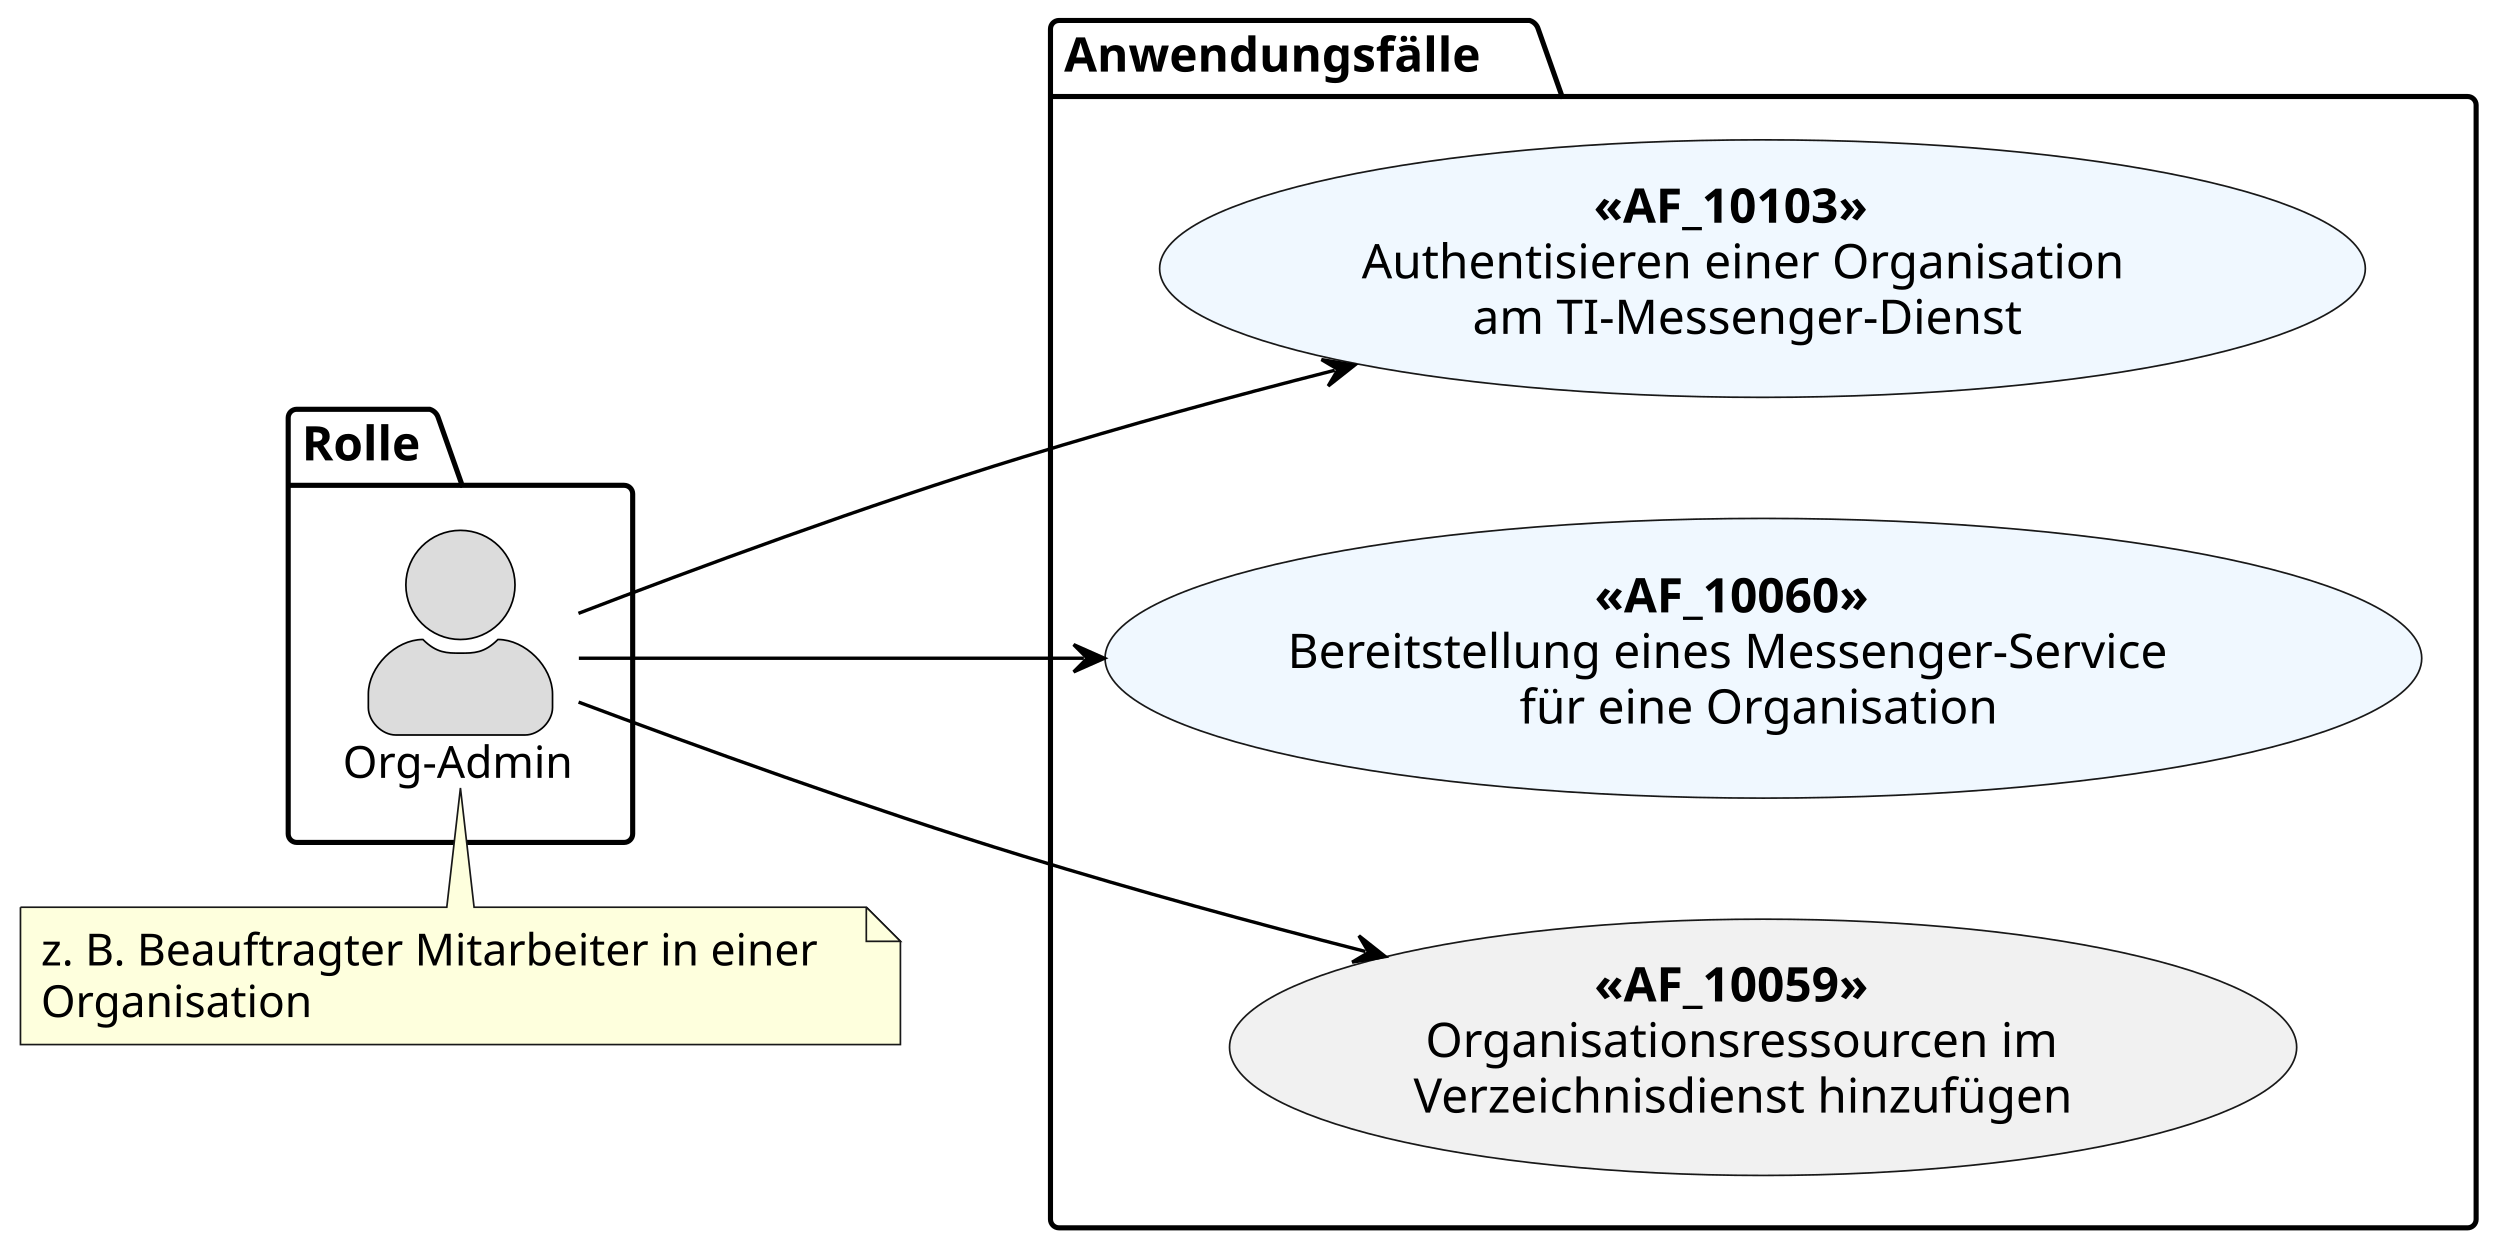
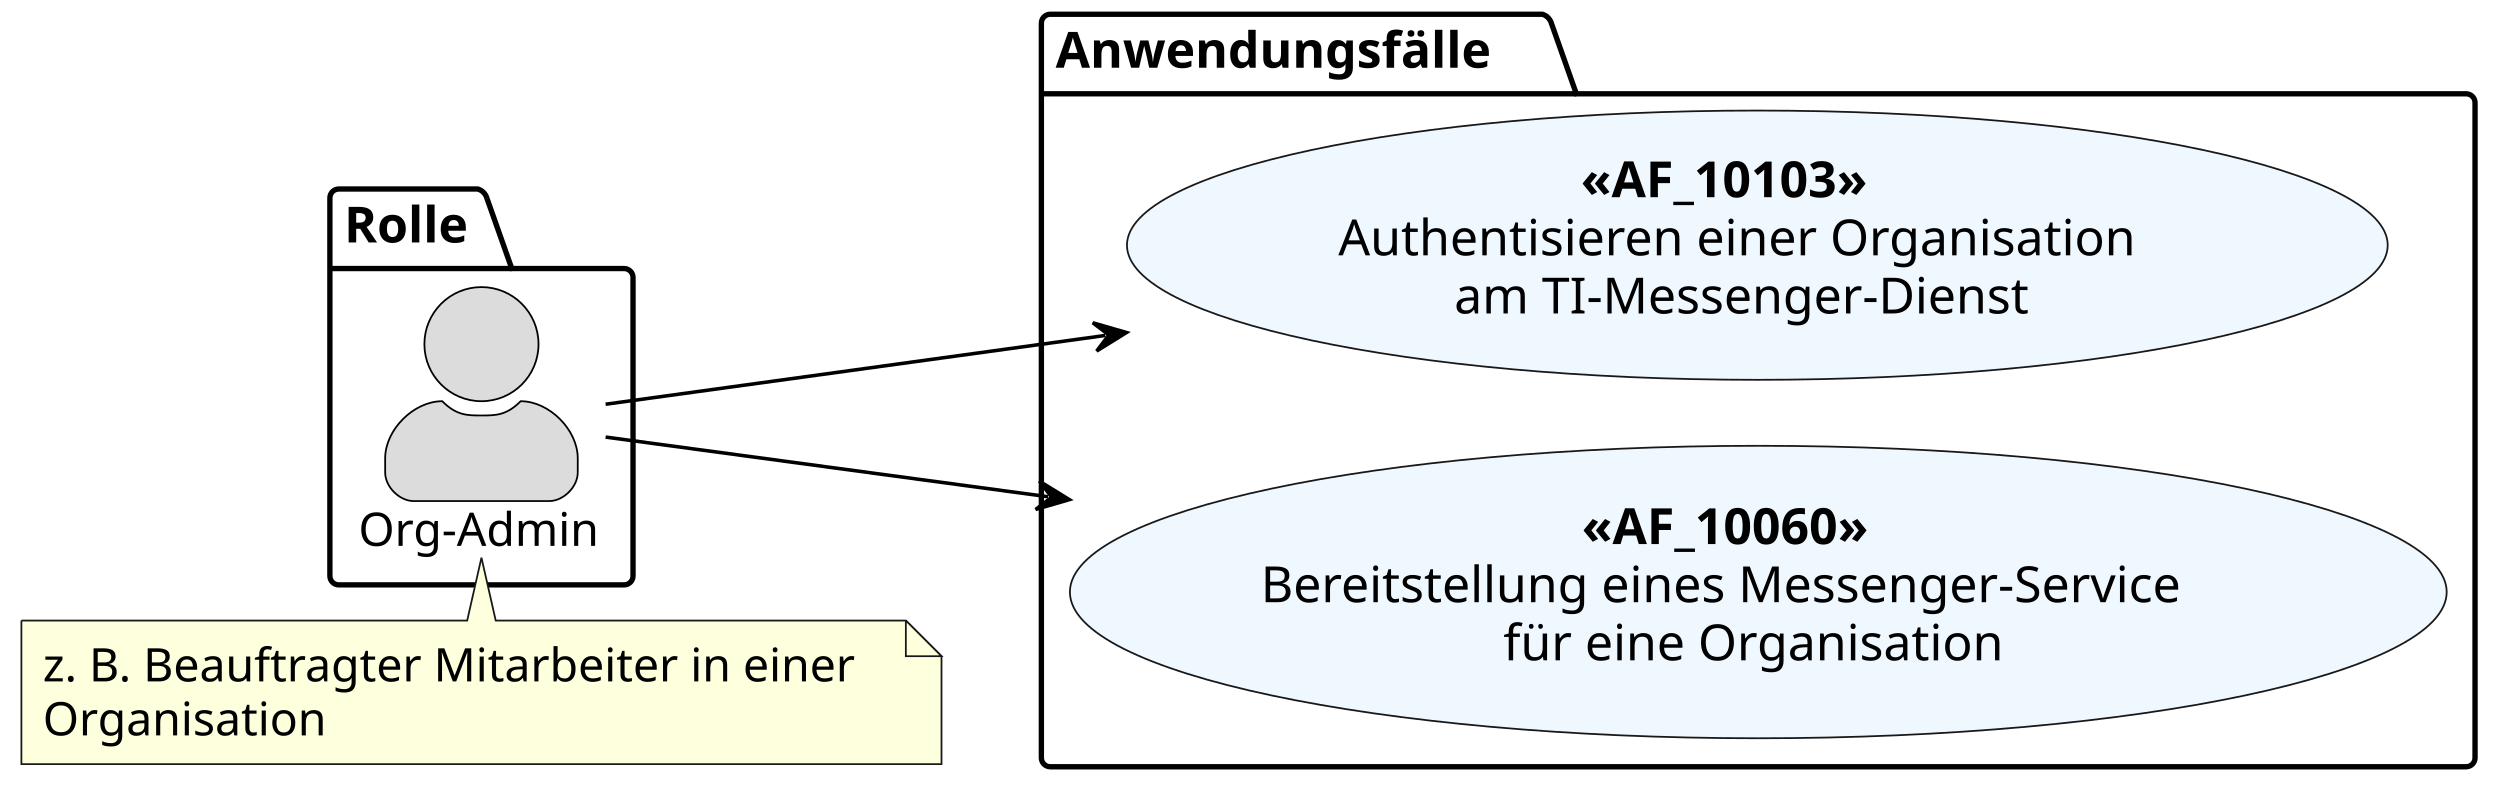
- <svg xmlns="http://www.w3.org/2000/svg" contentStyleType="text/css" height="734px" preserveAspectRatio="none" style="width:1466px;height:734px;background:#FFFFFF;" version="1.1" viewBox="0 0 1466 734" width="1466px" zoomAndPan="magnify">
+ <svg xmlns="http://www.w3.org/2000/svg" contentStyleType="text/css" height="444px" preserveAspectRatio="none" style="width:1402px;height:444px;background:#FFFFFF;" version="1.1" viewBox="0 0 1402 444" width="1402px" zoomAndPan="magnify">
  <defs />
  <g>
    <g id="cluster_Rolle">
-       <path d="M174,240 L252,240 A7.5,7.5 0 0 1 257,245 L271,284.594 L366,284.594 A5,5 0 0 1 371,289.594 L371,489 A5,5 0 0 1 366,494 L174,494 A5,5 0 0 1 169,489 L169,245 A5,5 0 0 1 174,240 " fill="none" style="stroke:#000000;stroke-width:3.0;" />
-       <line style="stroke:#000000;stroke-width:3.0;" x1="169" x2="271" y1="284.594" y2="284.594" />
-       <text fill="#000000" font-family="sans-serif" font-size="28" font-weight="bold" lengthAdjust="spacing" textLength="76" x="177" y="269.99">Rolle</text>
+       <path d="M190,106 L268,106 A7.5,7.5 0 0 1 273,111 L287,150.594 L350,150.594 A5,5 0 0 1 355,155.594 L355,323 A5,5 0 0 1 350,328 L190,328 A5,5 0 0 1 185,323 L185,111 A5,5 0 0 1 190,106 " fill="none" style="stroke:#000000;stroke-width:3.0;" />
+       <line style="stroke:#000000;stroke-width:3.0;" x1="185" x2="287" y1="150.594" y2="150.594" />
+       <text fill="#000000" font-family="sans-serif" font-size="28" font-weight="bold" lengthAdjust="spacing" textLength="76" x="193" y="135.99">Rolle</text>
    </g>
    <g id="cluster_Anwendungsfälle">
-       <path d="M621,12 L897,12 A7.5,7.5 0 0 1 902,17 L916,56.594 L1447,56.594 A5,5 0 0 1 1452,61.594 L1452,715 A5,5 0 0 1 1447,720 L621,720 A5,5 0 0 1 616,715 L616,17 A5,5 0 0 1 621,12 " fill="none" style="stroke:#000000;stroke-width:3.0;" />
-       <line style="stroke:#000000;stroke-width:3.0;" x1="616" x2="916" y1="56.594" y2="56.594" />
-       <text fill="#000000" font-family="sans-serif" font-size="28" font-weight="bold" lengthAdjust="spacing" textLength="274" x="624" y="41.99">Anwendungsfälle</text>
+       <path d="M589,8 L865,8 A7.5,7.5 0 0 1 870,13 L884,52.594 L1383,52.594 A5,5 0 0 1 1388,57.594 L1388,425 A5,5 0 0 1 1383,430 L589,430 A5,5 0 0 1 584,425 L584,13 A5,5 0 0 1 589,8 " fill="none" style="stroke:#000000;stroke-width:3.0;" />
+       <line style="stroke:#000000;stroke-width:3.0;" x1="584" x2="884" y1="52.594" y2="52.594" />
+       <text fill="#000000" font-family="sans-serif" font-size="28" font-weight="bold" lengthAdjust="spacing" textLength="274" x="592" y="37.99">Anwendungsfälle</text>
+     </g>
+     <g id="elem_GMN9">
+       <path d="M12,348 L12,428.531 A0,0 0 0 0 12,428.531 L528,428.531 A0,0 0 0 0 528,428.531 L528,368 L508,348 L278,348 L270,312.742 L262,348 L12,348 A0,0 0 0 0 12,348 " fill="#FEFFDD" style="stroke:#181818;stroke-width:1.0;" />
+       <path d="M508,348 L508,368 L528,368 L508,348 " fill="#FEFFDD" style="stroke:#181818;stroke-width:1.0;" />
+       <text fill="#000000" font-family="sans-serif" font-size="26" lengthAdjust="spacing" textLength="474" x="24" y="382.134">z. B. Beauftragter Mitarbeiter in einer</text>
+       <text fill="#000000" font-family="sans-serif" font-size="26" lengthAdjust="spacing" textLength="162" x="24" y="412.399">Organisation</text>
    </g>
    <g id="elem_oa">
-       <ellipse cx="270" cy="343" fill="#DCDCDC" rx="32" ry="32" style="stroke:#000000;stroke-width:1.0;" />
-       <path d="M270,383 C278,383 284,383 292,375 C308,375 324,391 324,407 L324,415 C324,423 316,431 308,431 L232,431 C224,431 216,423 216,415 L216,407 C216,391 232,375 248,375 C256,383 262,383 270,383 " fill="#DCDCDC" style="stroke:#000000;stroke-width:1.0;" />
-       <text fill="#000000" font-family="Aapex" font-size="26" lengthAdjust="spacing" textLength="138" x="201" y="456.134">Org-Admin</text>
+       <ellipse cx="270" cy="193" fill="#DCDCDC" rx="32" ry="32" style="stroke:#000000;stroke-width:1.0;" />
+       <path d="M270,233 C278,233 284,233 292,225 C308,225 324,241 324,257 L324,265 C324,273 316,281 308,281 L232,281 C224,281 216,273 216,265 L216,257 C216,241 232,225 248,225 C256,233 262,233 270,233 " fill="#DCDCDC" style="stroke:#000000;stroke-width:1.0;" />
+       <text fill="#000000" font-family="Aapex" font-size="26" lengthAdjust="spacing" textLength="138" x="201" y="306.134">Org-Admin</text>
    </g>
    <g id="elem_UC1">
-       <ellipse cx="1033.514" cy="157.503" fill="#F0F8FF" rx="353.514" ry="75.503" style="stroke:#181818;stroke-width:1.0;" />
-       <text fill="#000000" font-family="sans-serif" font-size="28" font-weight="bold" lengthAdjust="spacing" textLength="190" x="934.514" y="130.602">«AF_10103»</text>
-       <text fill="#000000" font-family="sans-serif" font-size="28" lengthAdjust="spacing" textLength="8" x="1124.514" y="130.602"> </text>
-       <text fill="#000000" font-family="sans-serif" font-size="28" lengthAdjust="spacing" textLength="462" x="798.514" y="163.196">Authentisieren einer Organisation</text>
-       <text fill="#000000" font-family="sans-serif" font-size="28" lengthAdjust="spacing" textLength="340" x="863.514" y="195.79">am TI-Messenger-Dienst</text>
+       <ellipse cx="985.514" cy="137.503" fill="#F0F8FF" rx="353.514" ry="75.503" style="stroke:#181818;stroke-width:1.0;" />
+       <text fill="#000000" font-family="sans-serif" font-size="28" font-weight="bold" lengthAdjust="spacing" textLength="190" x="886.514" y="110.603">«AF_10103»</text>
+       <text fill="#000000" font-family="sans-serif" font-size="28" lengthAdjust="spacing" textLength="8" x="1076.514" y="110.603"> </text>
+       <text fill="#000000" font-family="sans-serif" font-size="28" lengthAdjust="spacing" textLength="462" x="750.514" y="143.196">Authentisieren einer Organisation</text>
+       <text fill="#000000" font-family="sans-serif" font-size="28" lengthAdjust="spacing" textLength="340" x="815.514" y="175.79">am TI-Messenger-Dienst</text>
    </g>
    <g id="elem_UC2">
-       <ellipse cx="1034.05" cy="386.01" fill="#F0F8FF" rx="386.05" ry="82.01" style="stroke:#181818;stroke-width:1.0;" />
-       <text fill="#000000" font-family="sans-serif" font-size="28" font-weight="bold" lengthAdjust="spacing" textLength="190" x="935.05" y="359.11">«AF_10060»</text>
-       <text fill="#000000" font-family="sans-serif" font-size="28" lengthAdjust="spacing" textLength="8" x="1125.05" y="359.11"> </text>
-       <text fill="#000000" font-family="sans-serif" font-size="28" lengthAdjust="spacing" textLength="550" x="755.05" y="391.703">Bereitstellung eines Messenger-Service</text>
-       <text fill="#000000" font-family="sans-serif" font-size="28" lengthAdjust="spacing" textLength="286" x="891.05" y="424.297">für eine Organisation</text>
+       <ellipse cx="986.05" cy="332.01" fill="#F0F8FF" rx="386.05" ry="82.01" style="stroke:#181818;stroke-width:1.0;" />
+       <text fill="#000000" font-family="sans-serif" font-size="28" font-weight="bold" lengthAdjust="spacing" textLength="190" x="887.05" y="305.11">«AF_10060»</text>
+       <text fill="#000000" font-family="sans-serif" font-size="28" lengthAdjust="spacing" textLength="8" x="1077.05" y="305.11"> </text>
+       <text fill="#000000" font-family="sans-serif" font-size="28" lengthAdjust="spacing" textLength="550" x="707.05" y="337.703">Bereitstellung eines Messenger-Service</text>
+       <text fill="#000000" font-family="sans-serif" font-size="28" lengthAdjust="spacing" textLength="286" x="843.05" y="370.297">für eine Organisation</text>
    </g>
-     <g id="elem_UC3">
-       <ellipse cx="1033.884" cy="614.142" fill="#F1F1F1" rx="312.884" ry="75.142" style="stroke:#181818;stroke-width:1.0;" />
-       <text fill="#000000" font-family="sans-serif" font-size="28" font-weight="bold" lengthAdjust="spacing" textLength="190" x="934.884" y="587.241">«AF_10059»</text>
-       <text fill="#000000" font-family="sans-serif" font-size="28" lengthAdjust="spacing" textLength="8" x="1124.884" y="587.241"> </text>
-       <text fill="#000000" font-family="sans-serif" font-size="28" lengthAdjust="spacing" textLength="388" x="835.884" y="619.835">Organisationsressourcen im</text>
-       <text fill="#000000" font-family="sans-serif" font-size="28" lengthAdjust="spacing" textLength="410" x="828.884" y="652.429">Verzeichnisdienst hinzufügen</text>
-     </g>
-     <g id="elem_GMN11">
-       <path d="M12,532 L12,612.531 A0,0 0 0 0 12,612.531 L528,612.531 A0,0 0 0 0 528,612.531 L528,552 L508,532 L278,532 L270,462.06 L262,532 L12,532 A0,0 0 0 0 12,532 " fill="#FEFFDD" style="stroke:#181818;stroke-width:1.0;" />
-       <path d="M508,532 L508,552 L528,552 L508,532 " fill="#FEFFDD" style="stroke:#181818;stroke-width:1.0;" />
-       <text fill="#000000" font-family="sans-serif" font-size="26" lengthAdjust="spacing" textLength="474" x="24" y="566.134">z. B. Beauftragter Mitarbeiter in einer</text>
-       <text fill="#000000" font-family="sans-serif" font-size="26" lengthAdjust="spacing" textLength="162" x="24" y="596.399">Organisation</text>
-     </g>
-     <g id="link_oa_UC1">
-       <path d="M339.2,359.68 C405.06,334.4 508.58,296.02 600,268 C662.52,248.84 719.212,233.304 782.692,217.124 " fill="none" id="oa-to-UC1" style="stroke:#000000;stroke-width:2.0;" />
-       <polygon fill="#000000" points="794.32,214.16,774.902,210.854,784.63,216.63,778.854,226.358,794.32,214.16" style="stroke:#000000;stroke-width:2.0;" />
-     </g>
-     <g id="link_oa_UC2">
-       <path d="M339.44,386 C410.64,386 516.82,386 635.58,386 " fill="none" id="oa-to-UC2" style="stroke:#000000;stroke-width:2.0;" />
-       <polygon fill="#000000" points="647.58,386,629.58,378,637.58,386,629.58,394,647.58,386" style="stroke:#000000;stroke-width:2.0;" />
-     </g>
-     <g id="link_oa_UC3">
-       <path d="M339.28,411.72 C405.18,436.44 508.74,474.08 600,502 C668.54,522.96 732.316,540.418 800.696,557.958 " fill="none" id="oa-to-UC3" style="stroke:#000000;stroke-width:2.0;" />
-       <polygon fill="#000000" points="812.32,560.94,796.872,548.718,802.634,558.455,792.897,564.217,812.32,560.94" style="stroke:#000000;stroke-width:2.0;" />
-     </g>
+     <polygon fill="#000000" points="631.744,186.485,612.821,181.014,621.837,187.848,615.003,196.864,631.744,186.485" style="stroke:#000000;stroke-width:2.0;" />
+     <path d="M339.625,226.692 C408.356,217.232 508.406,203.461 619.856,188.121 " fill="none" style="stroke:#000000;stroke-width:2.0;" />
+     <polygon fill="#000000" points="599.685,280.182,582.916,269.849,589.775,278.846,580.778,285.705,599.685,280.182" style="stroke:#000000;stroke-width:2.0;" />
+     <path d="M339.625,245.118 C401.76,253.496 487.317,265.031 587.793,278.579 " fill="none" style="stroke:#000000;stroke-width:2.0;" />
  </g>
</svg>
